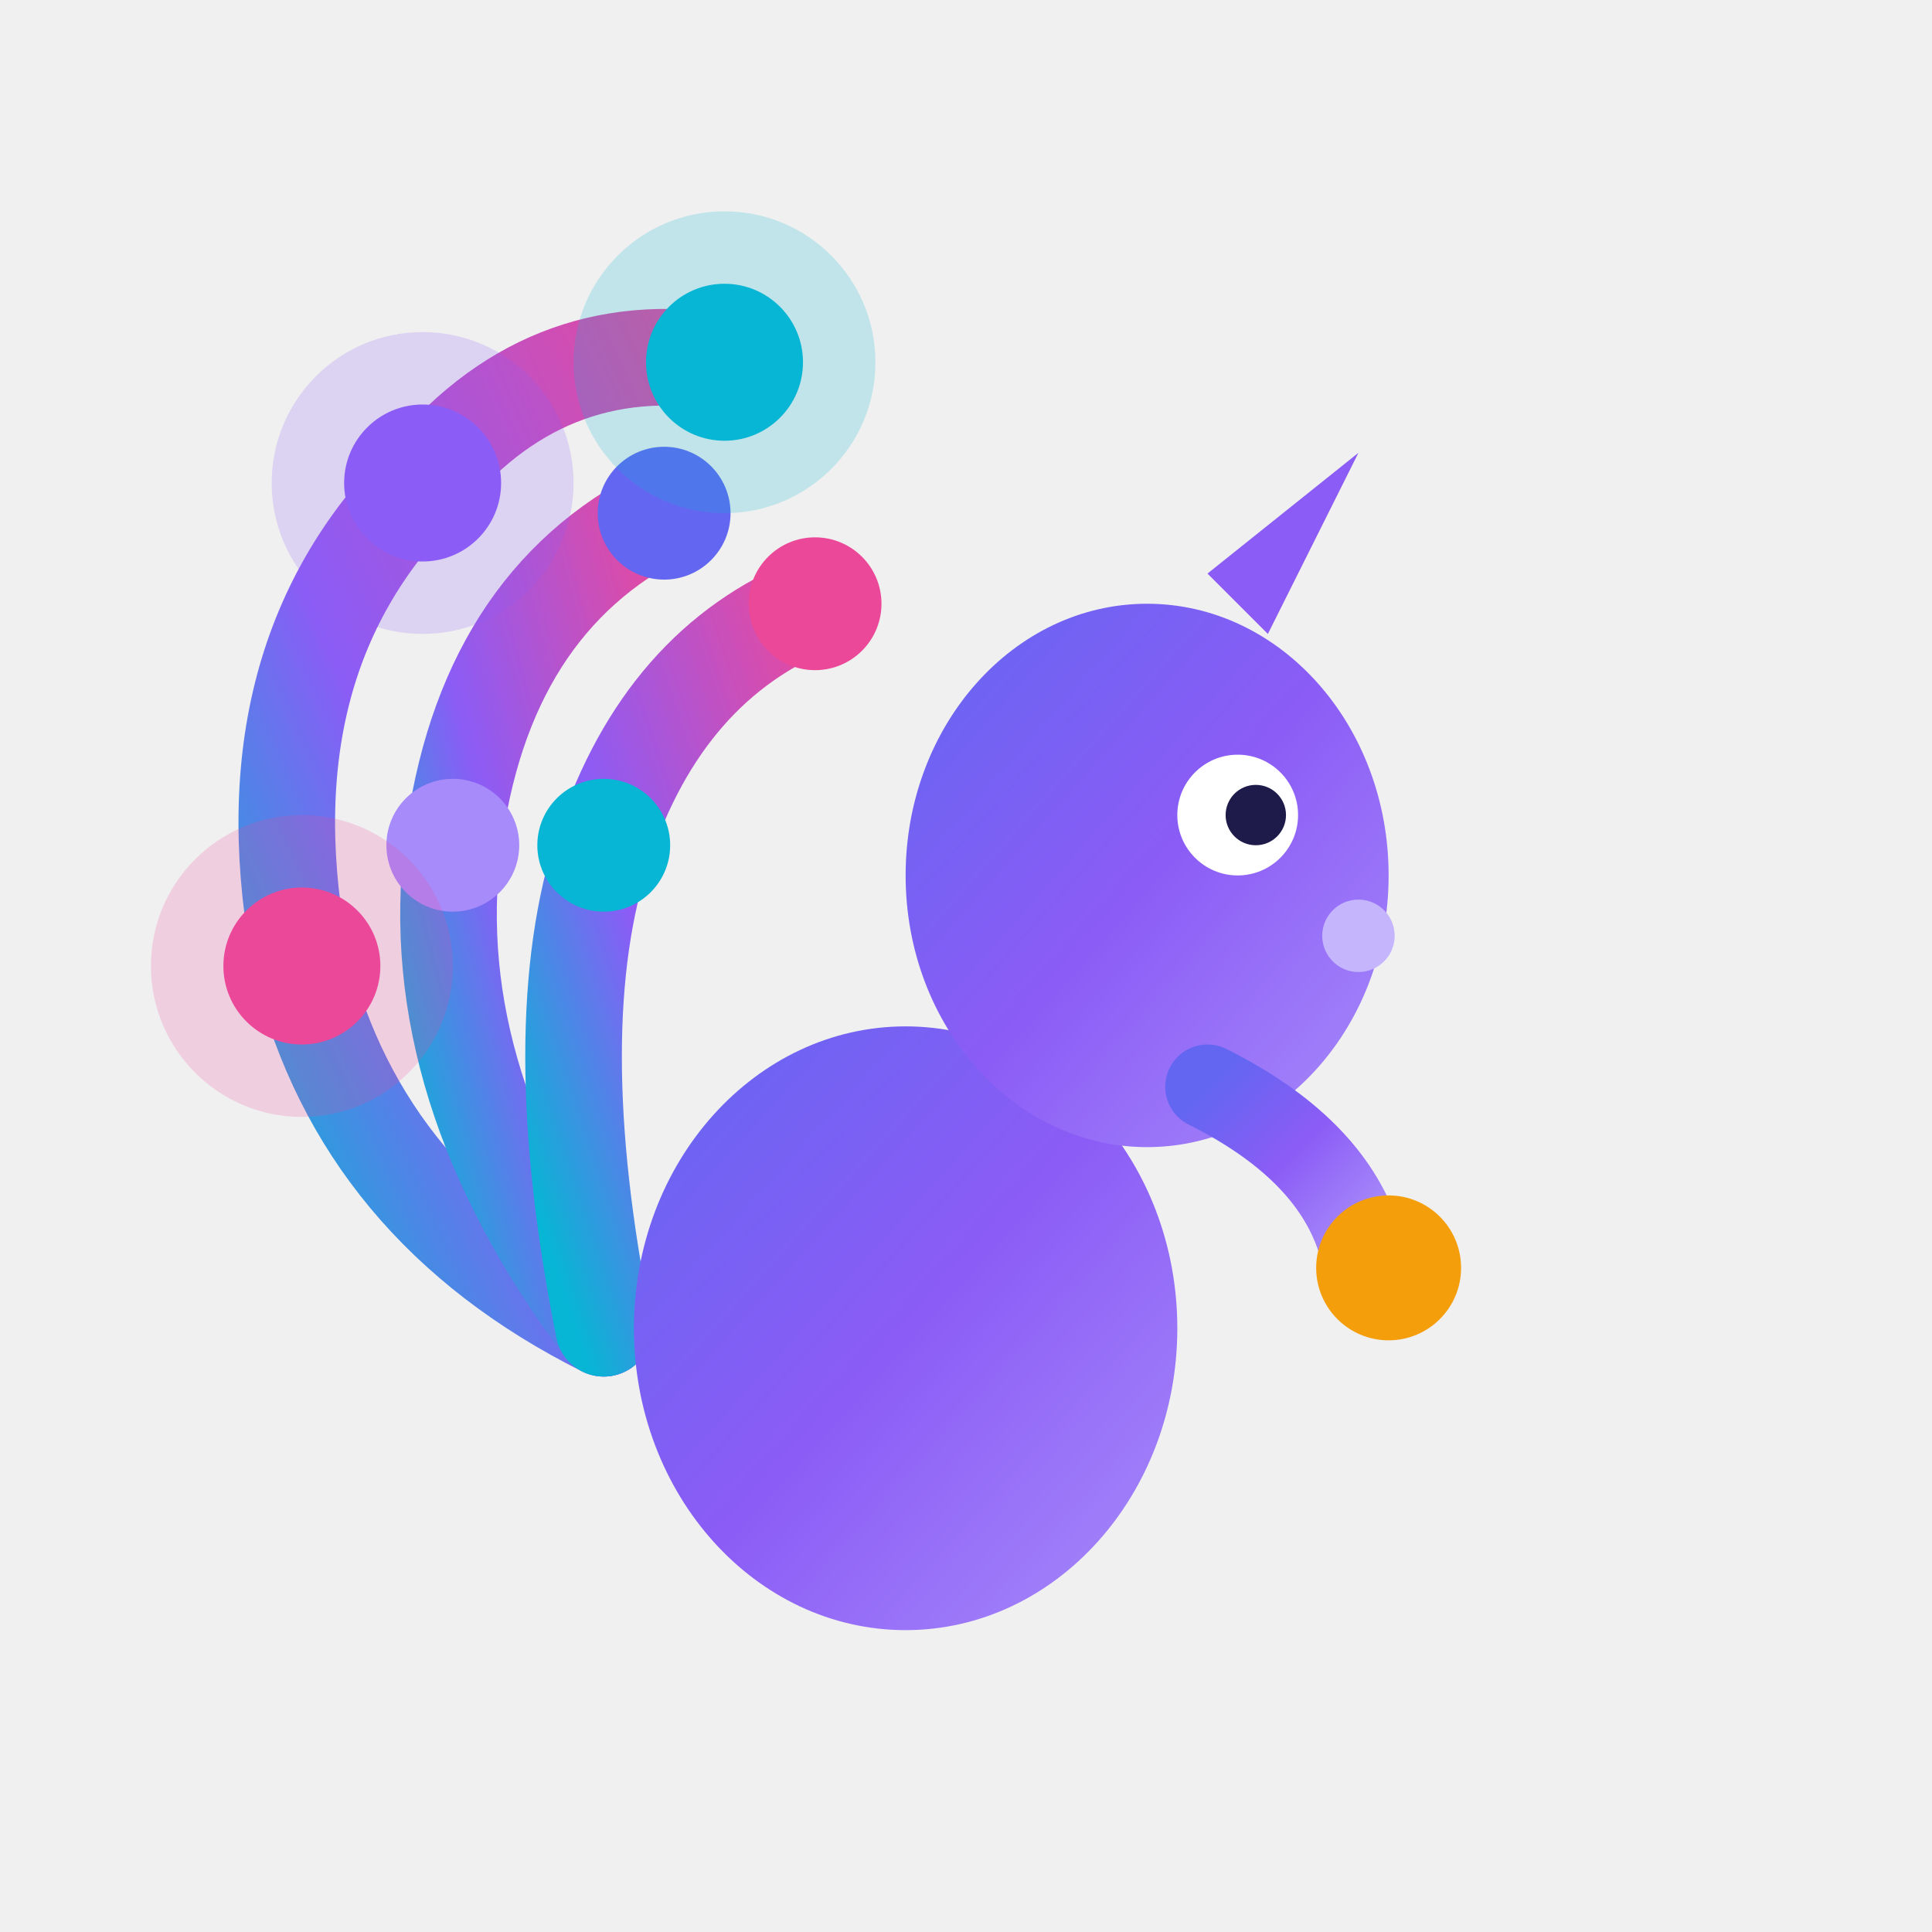
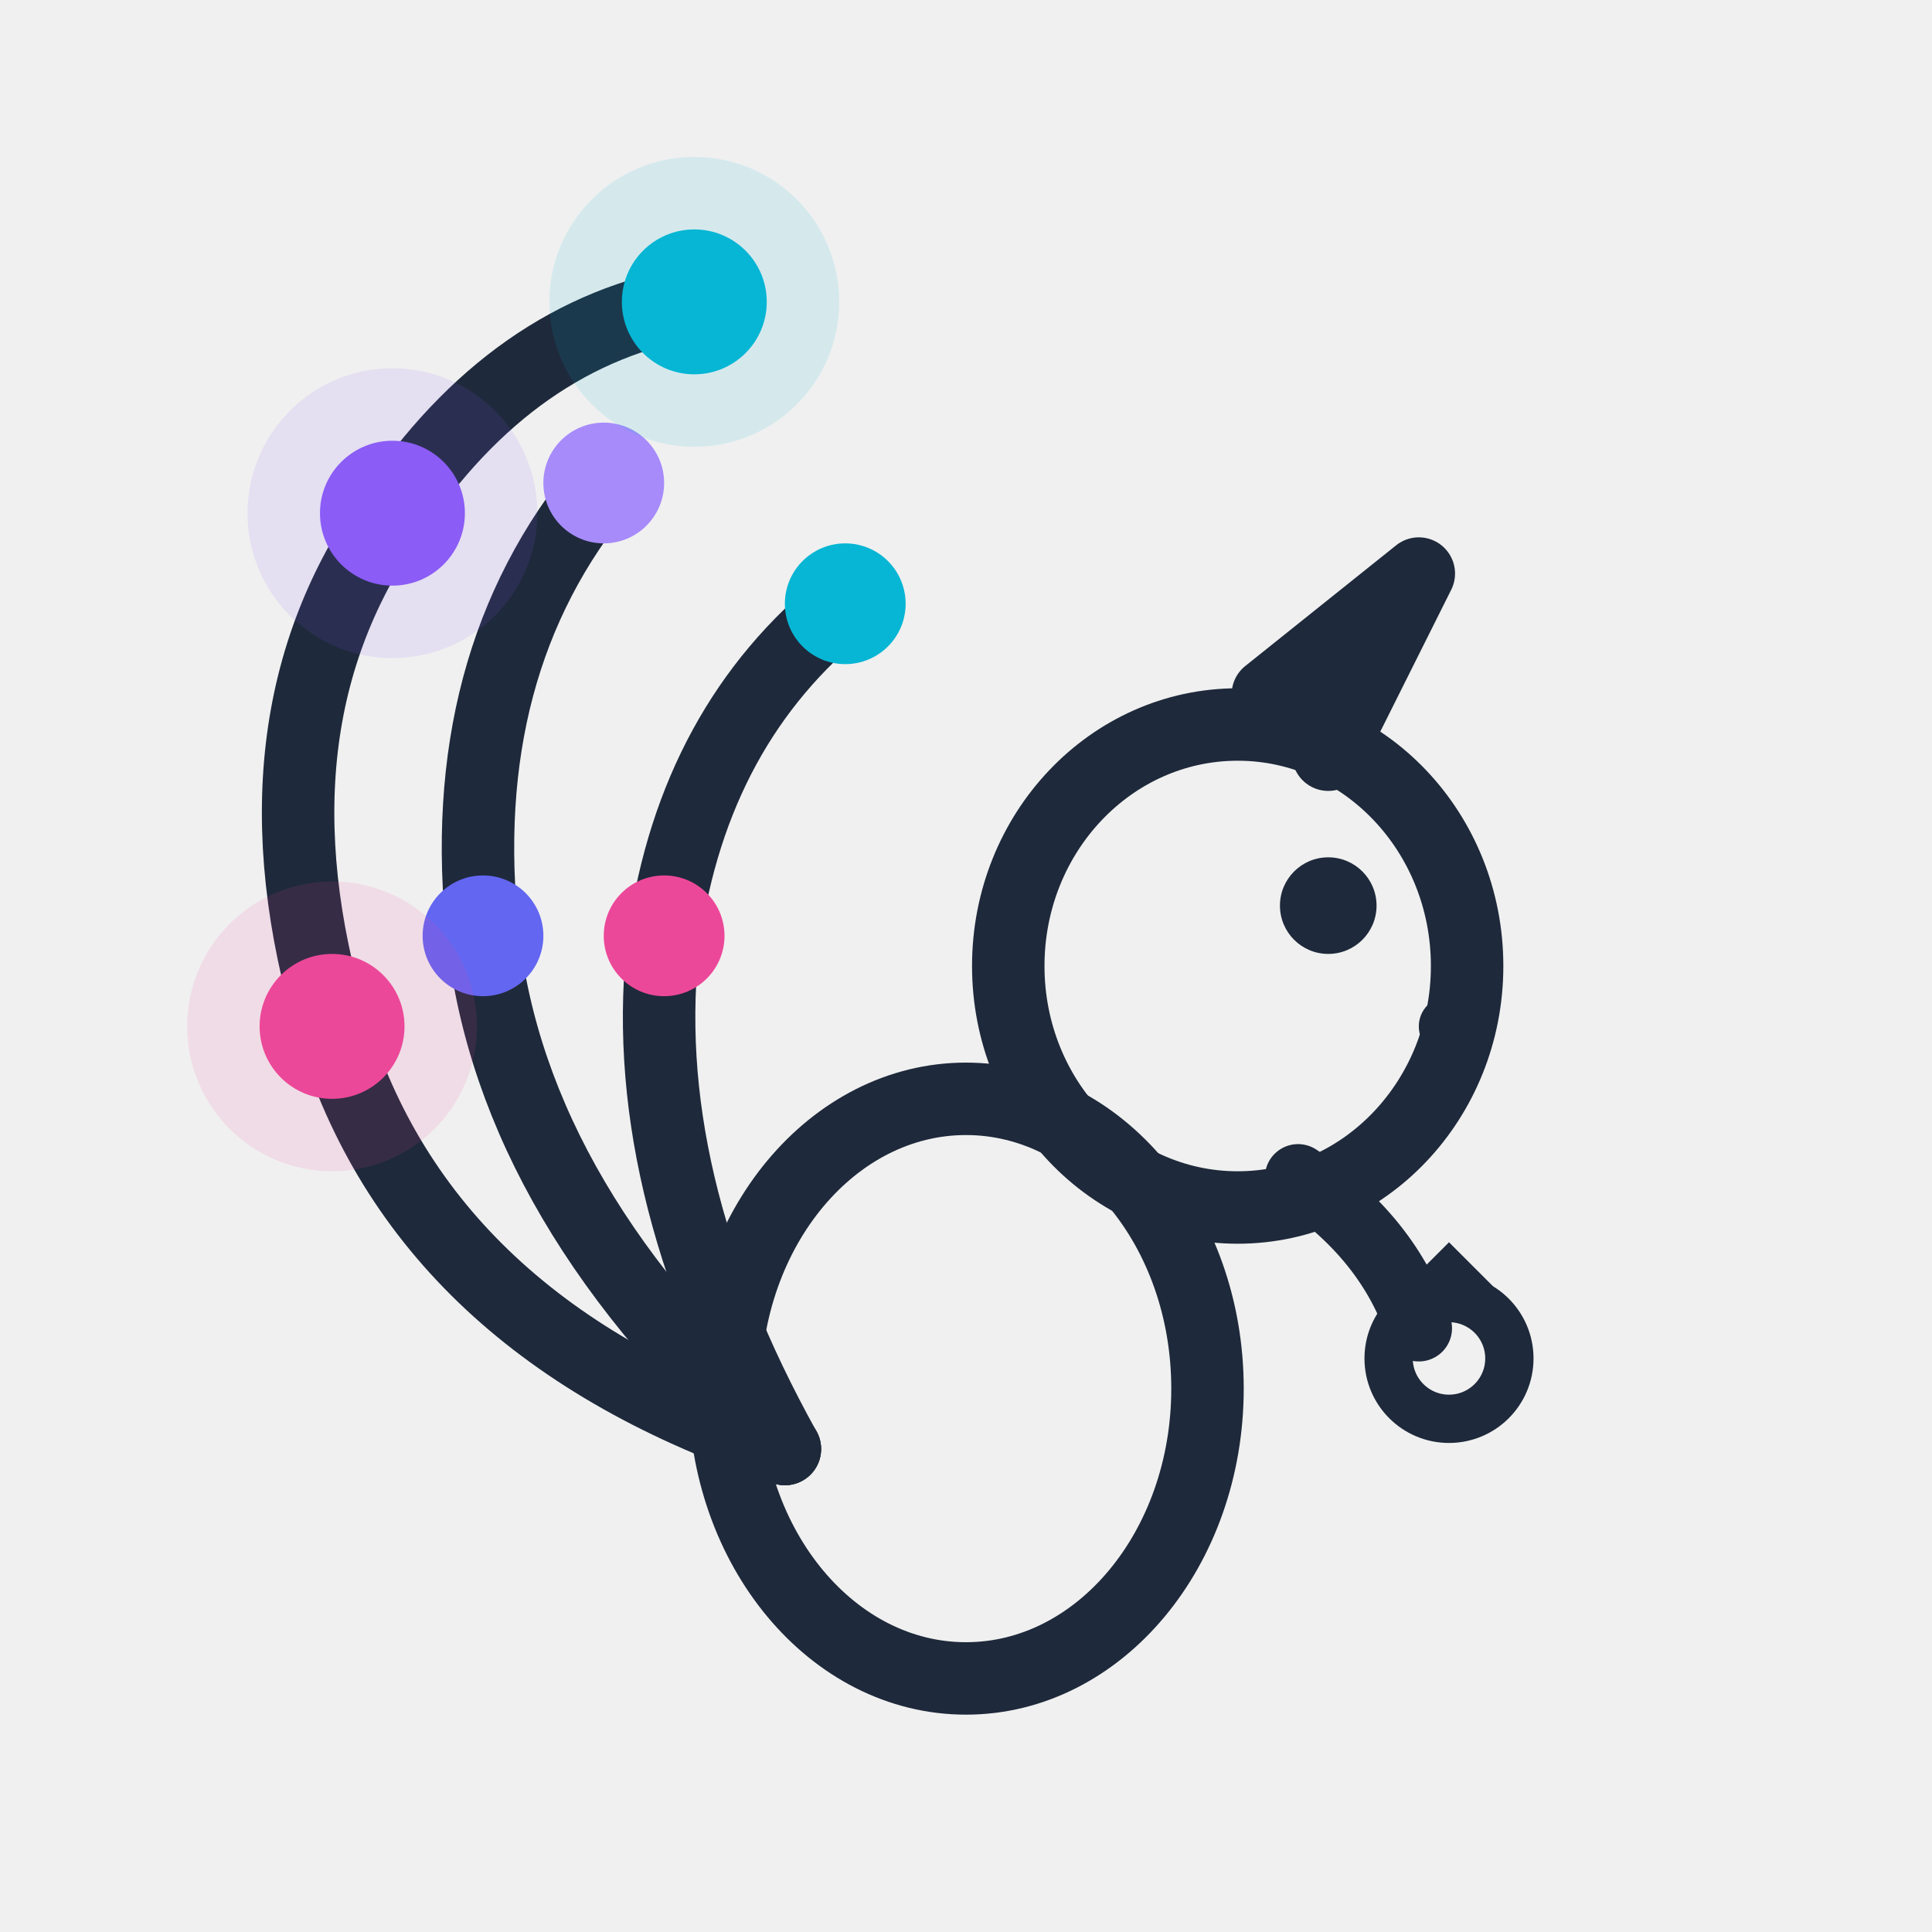
<svg xmlns="http://www.w3.org/2000/svg" viewBox="0 0 32 32" fill="none">
  <defs>
-     <linearGradient id="bodyGrad" x1="0%" y1="0%" x2="100%" y2="100%">
-       <stop offset="0%" stop-color="#6366F1" />
+     <linearGradient id="nodeGrad" x1="0%" y1="0%" x2="100%" y2="100%">
+       <stop offset="0%" stop-color="#06B6D4" />
      <stop offset="50%" stop-color="#8B5CF6" />
-       <stop offset="100%" stop-color="#A78BFA" />
-     </linearGradient>
-     <linearGradient id="tailGrad" x1="0%" y1="100%" x2="100%" y2="0%">
-       <stop offset="0%" stop-color="#06B6D4" />
-       <stop offset="40%" stop-color="#8B5CF6" />
      <stop offset="100%" stop-color="#EC4899" />
    </linearGradient>
  </defs>
-   <path d="M10 22 Q6 20 5 16 Q4 11 7 8 Q9 5.5 12 6" stroke="url(#tailGrad)" stroke-width="1.6" stroke-linecap="round" fill="none" />
-   <path d="M10 22 Q7 18 7.5 14 Q8 10 11 8.5" stroke="url(#tailGrad)" stroke-width="1.6" stroke-linecap="round" fill="none" />
-   <path d="M10 22 Q9 17 10 14 Q11 11 13.5 10" stroke="url(#tailGrad)" stroke-width="1.6" stroke-linecap="round" fill="none" />
-   <circle cx="12" cy="6" r="1.3" fill="#06B6D4" />
-   <circle cx="7" cy="8" r="1.3" fill="#8B5CF6" />
-   <circle cx="5" cy="16" r="1.3" fill="#EC4899" />
-   <circle cx="7.5" cy="14" r="1.1" fill="#A78BFA" />
-   <circle cx="11" cy="8.5" r="1.1" fill="#6366F1" />
-   <circle cx="10" cy="14" r="1.1" fill="#06B6D4" />
-   <circle cx="13.5" cy="10" r="1.1" fill="#EC4899" />
-   <ellipse cx="15" cy="22" rx="4.5" ry="5" fill="url(#bodyGrad)" />
-   <ellipse cx="19" cy="14.5" rx="4" ry="4.5" fill="url(#bodyGrad)" />
-   <path d="M21 10.5 L22.5 7.5 L20 9.5" fill="#8B5CF6" />
-   <circle cx="20.5" cy="13.5" r="1" fill="white" />
-   <circle cx="20.8" cy="13.5" r="0.5" fill="#1E1B4B" />
-   <circle cx="22.5" cy="15.5" r="0.6" fill="#C4B5FD" />
-   <path d="M20 18 Q22 19 22.5 20.5" stroke="url(#bodyGrad)" stroke-width="1.4" stroke-linecap="round" fill="none" />
-   <circle cx="23" cy="21" r="1.2" fill="#F59E0B" />
-   <circle cx="12" cy="6" r="2.5" fill="#06B6D4" opacity="0.2" />
-   <circle cx="7" cy="8" r="2.5" fill="#8B5CF6" opacity="0.2" />
-   <circle cx="5" cy="16" r="2.5" fill="#EC4899" opacity="0.2" />
+   <path d="M13 24 Q7 22 5.5 17 Q4 12 6.5 8.5 Q8.5 5.5 11.5 5" stroke="#1E293B" stroke-width="1.2" stroke-linecap="round" fill="none" />
+   <path d="M13 24 Q8.5 20 8 15.5 Q7.5 11 10 8" stroke="#1E293B" stroke-width="1.2" stroke-linecap="round" fill="none" />
+   <path d="M13 24 Q10.5 19.5 11 15.5 Q11.5 12 14 10" stroke="#1E293B" stroke-width="1.2" stroke-linecap="round" fill="none" />
+   <circle cx="11.5" cy="5" r="1.2" fill="#06B6D4" />
+   <circle cx="6.5" cy="8.5" r="1.2" fill="#8B5CF6" />
+   <circle cx="5.5" cy="17" r="1.2" fill="#EC4899" />
+   <circle cx="10" cy="8" r="1" fill="#A78BFA" />
+   <circle cx="8" cy="15.5" r="1" fill="#6366F1" />
+   <circle cx="14" cy="10" r="1" fill="#06B6D4" />
+   <circle cx="11" cy="15.5" r="1" fill="#EC4899" />
+   <circle cx="11.5" cy="5" r="2.4" fill="#06B6D4" opacity="0.12" />
+   <circle cx="6.5" cy="8.5" r="2.4" fill="#8B5CF6" opacity="0.12" />
+   <circle cx="5.5" cy="17" r="2.4" fill="#EC4899" opacity="0.12" />
+   <ellipse cx="16" cy="23" rx="4" ry="4.8" stroke="#1E293B" stroke-width="1.2" fill="none" />
+   <ellipse cx="20.5" cy="16" rx="3.8" ry="4" stroke="#1E293B" stroke-width="1.2" fill="none" />
+   <path d="M22 12.5 L23.5 9.5 L21 11.5" stroke="#1E293B" stroke-width="1.2" stroke-linecap="round" stroke-linejoin="round" fill="none" />
+   <circle cx="22" cy="15" r="0.8" fill="#1E293B" />
+   <circle cx="24" cy="17" r="0.5" fill="#1E293B" />
+   <path d="M21.5 19.5 Q23 20.5 23.5 22" stroke="#1E293B" stroke-width="1.1" stroke-linecap="round" fill="none" />
+   <circle cx="24" cy="22.5" r="1" stroke="#1E293B" stroke-width="0.8" fill="none" />
+   <path d="M23.5 21.5 L24 21 L24.5 21.5" stroke="#1E293B" stroke-width="0.6" stroke-linecap="round" fill="none" />
</svg>
